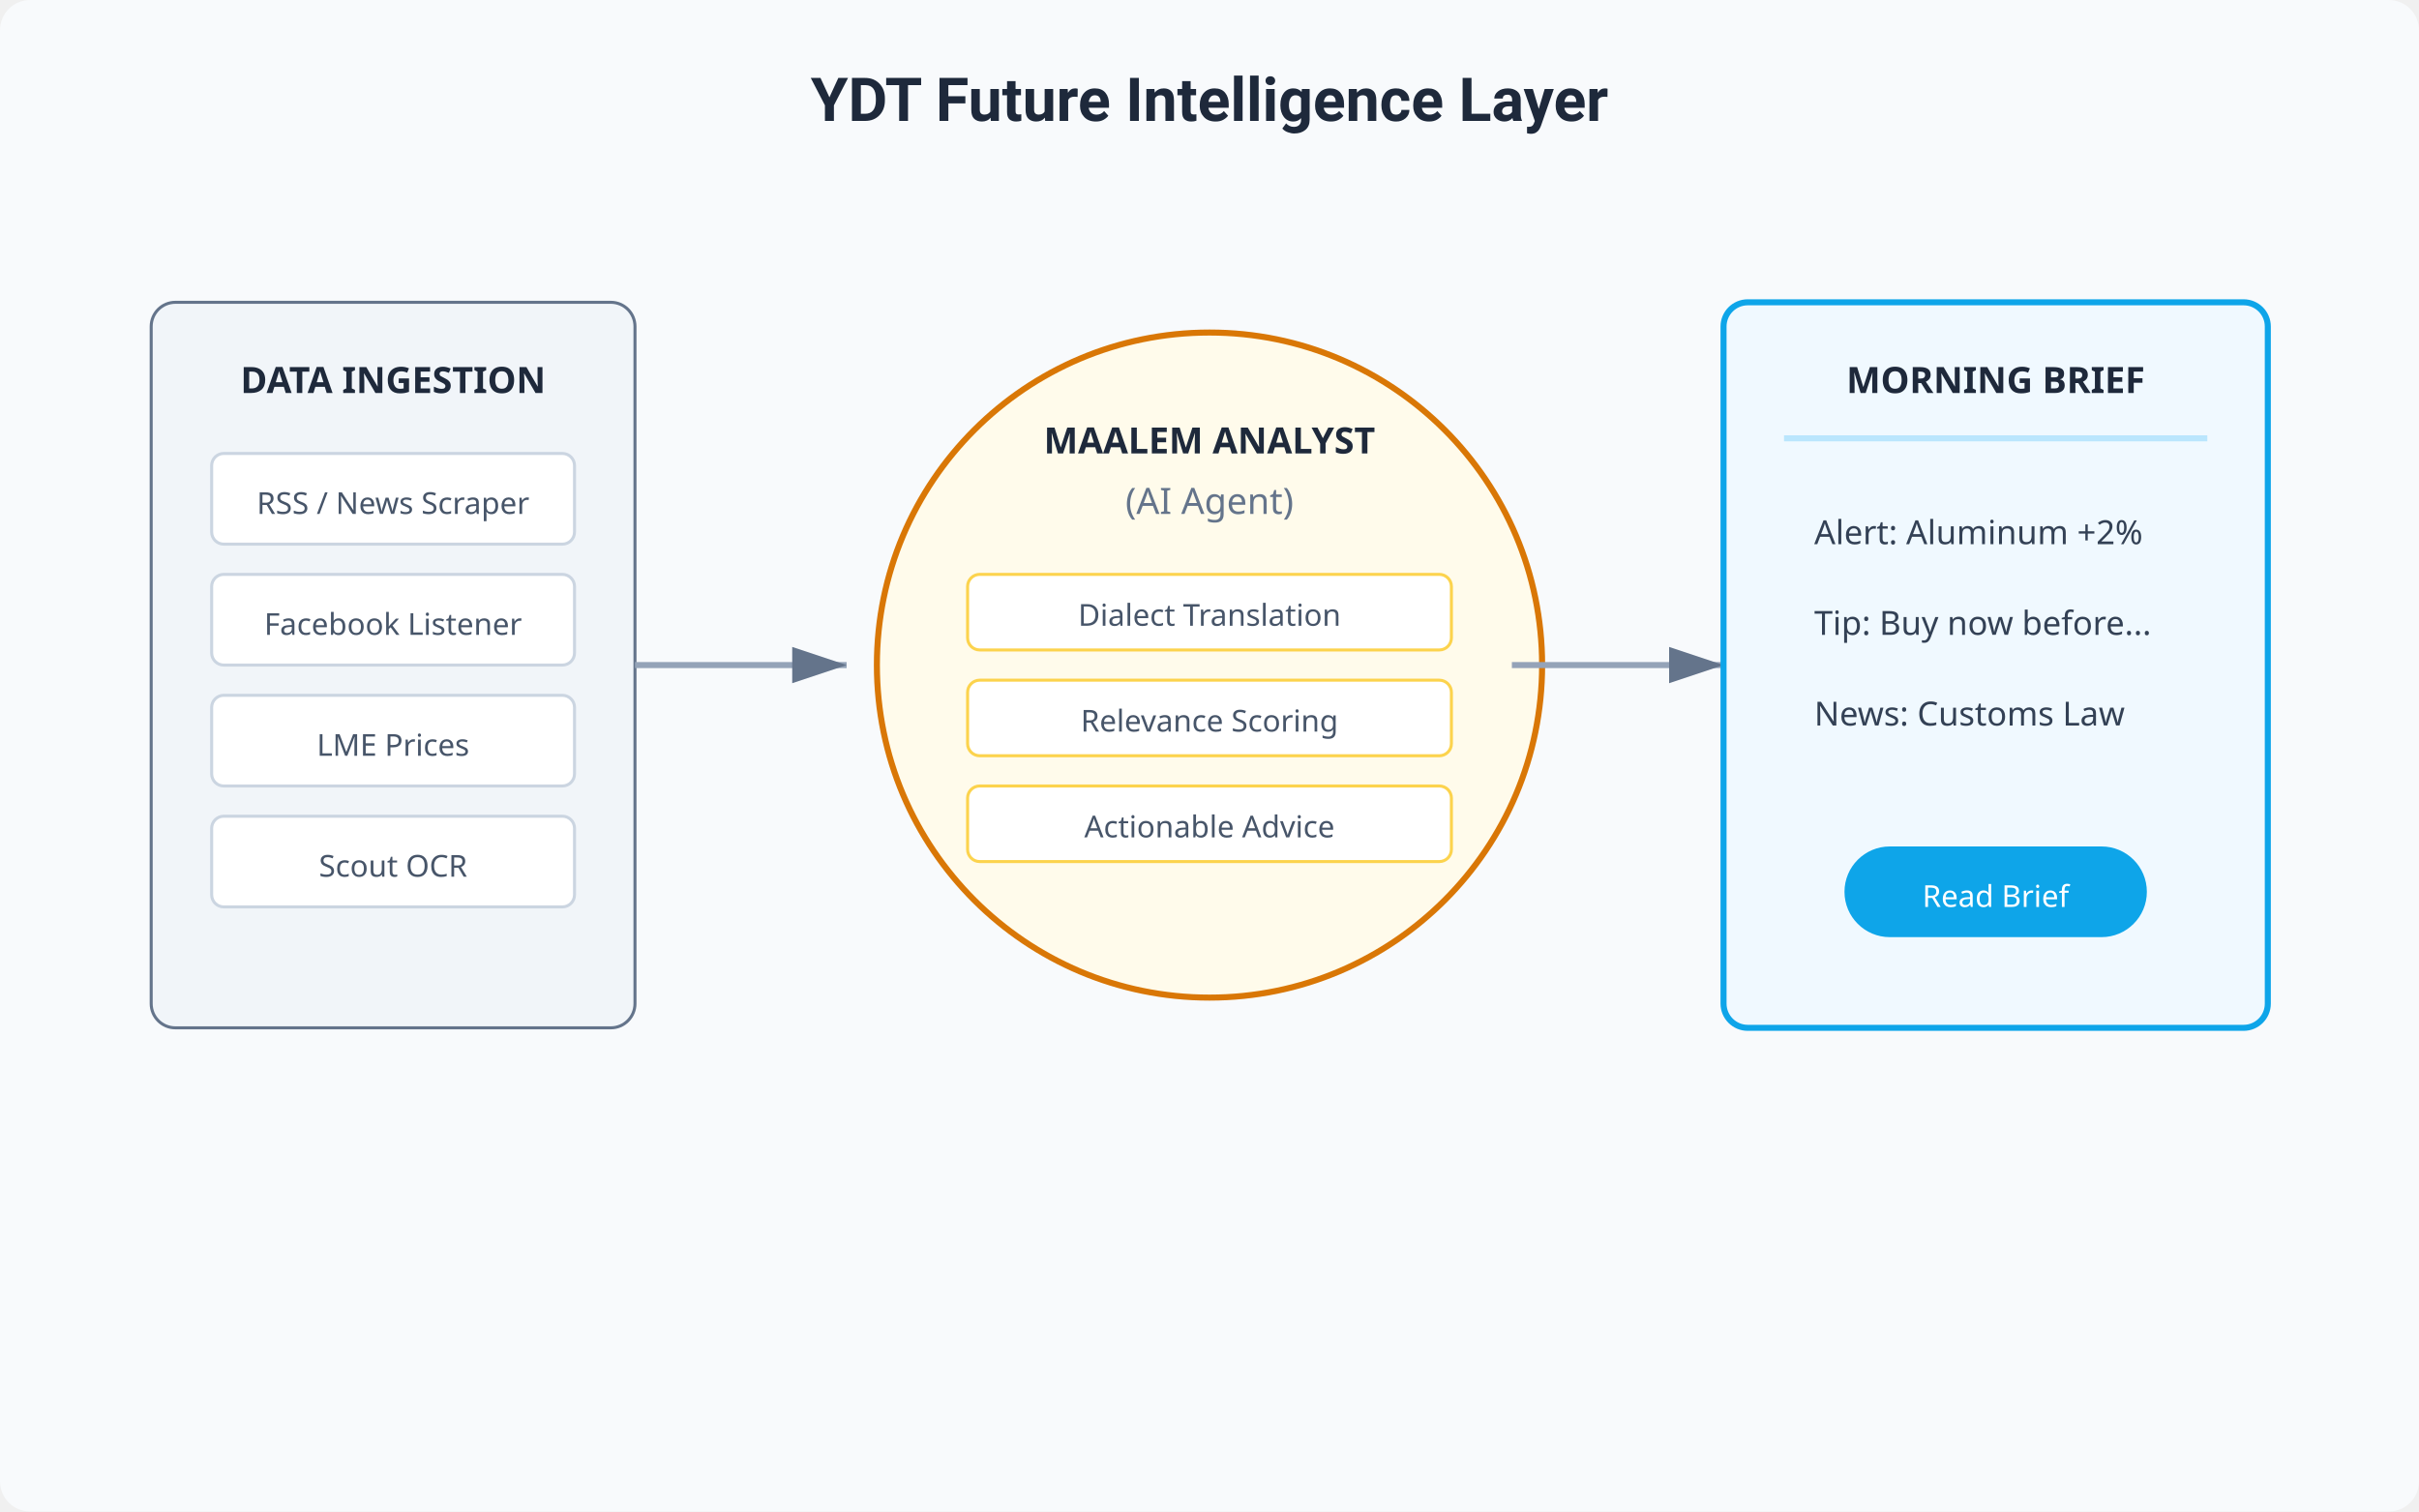
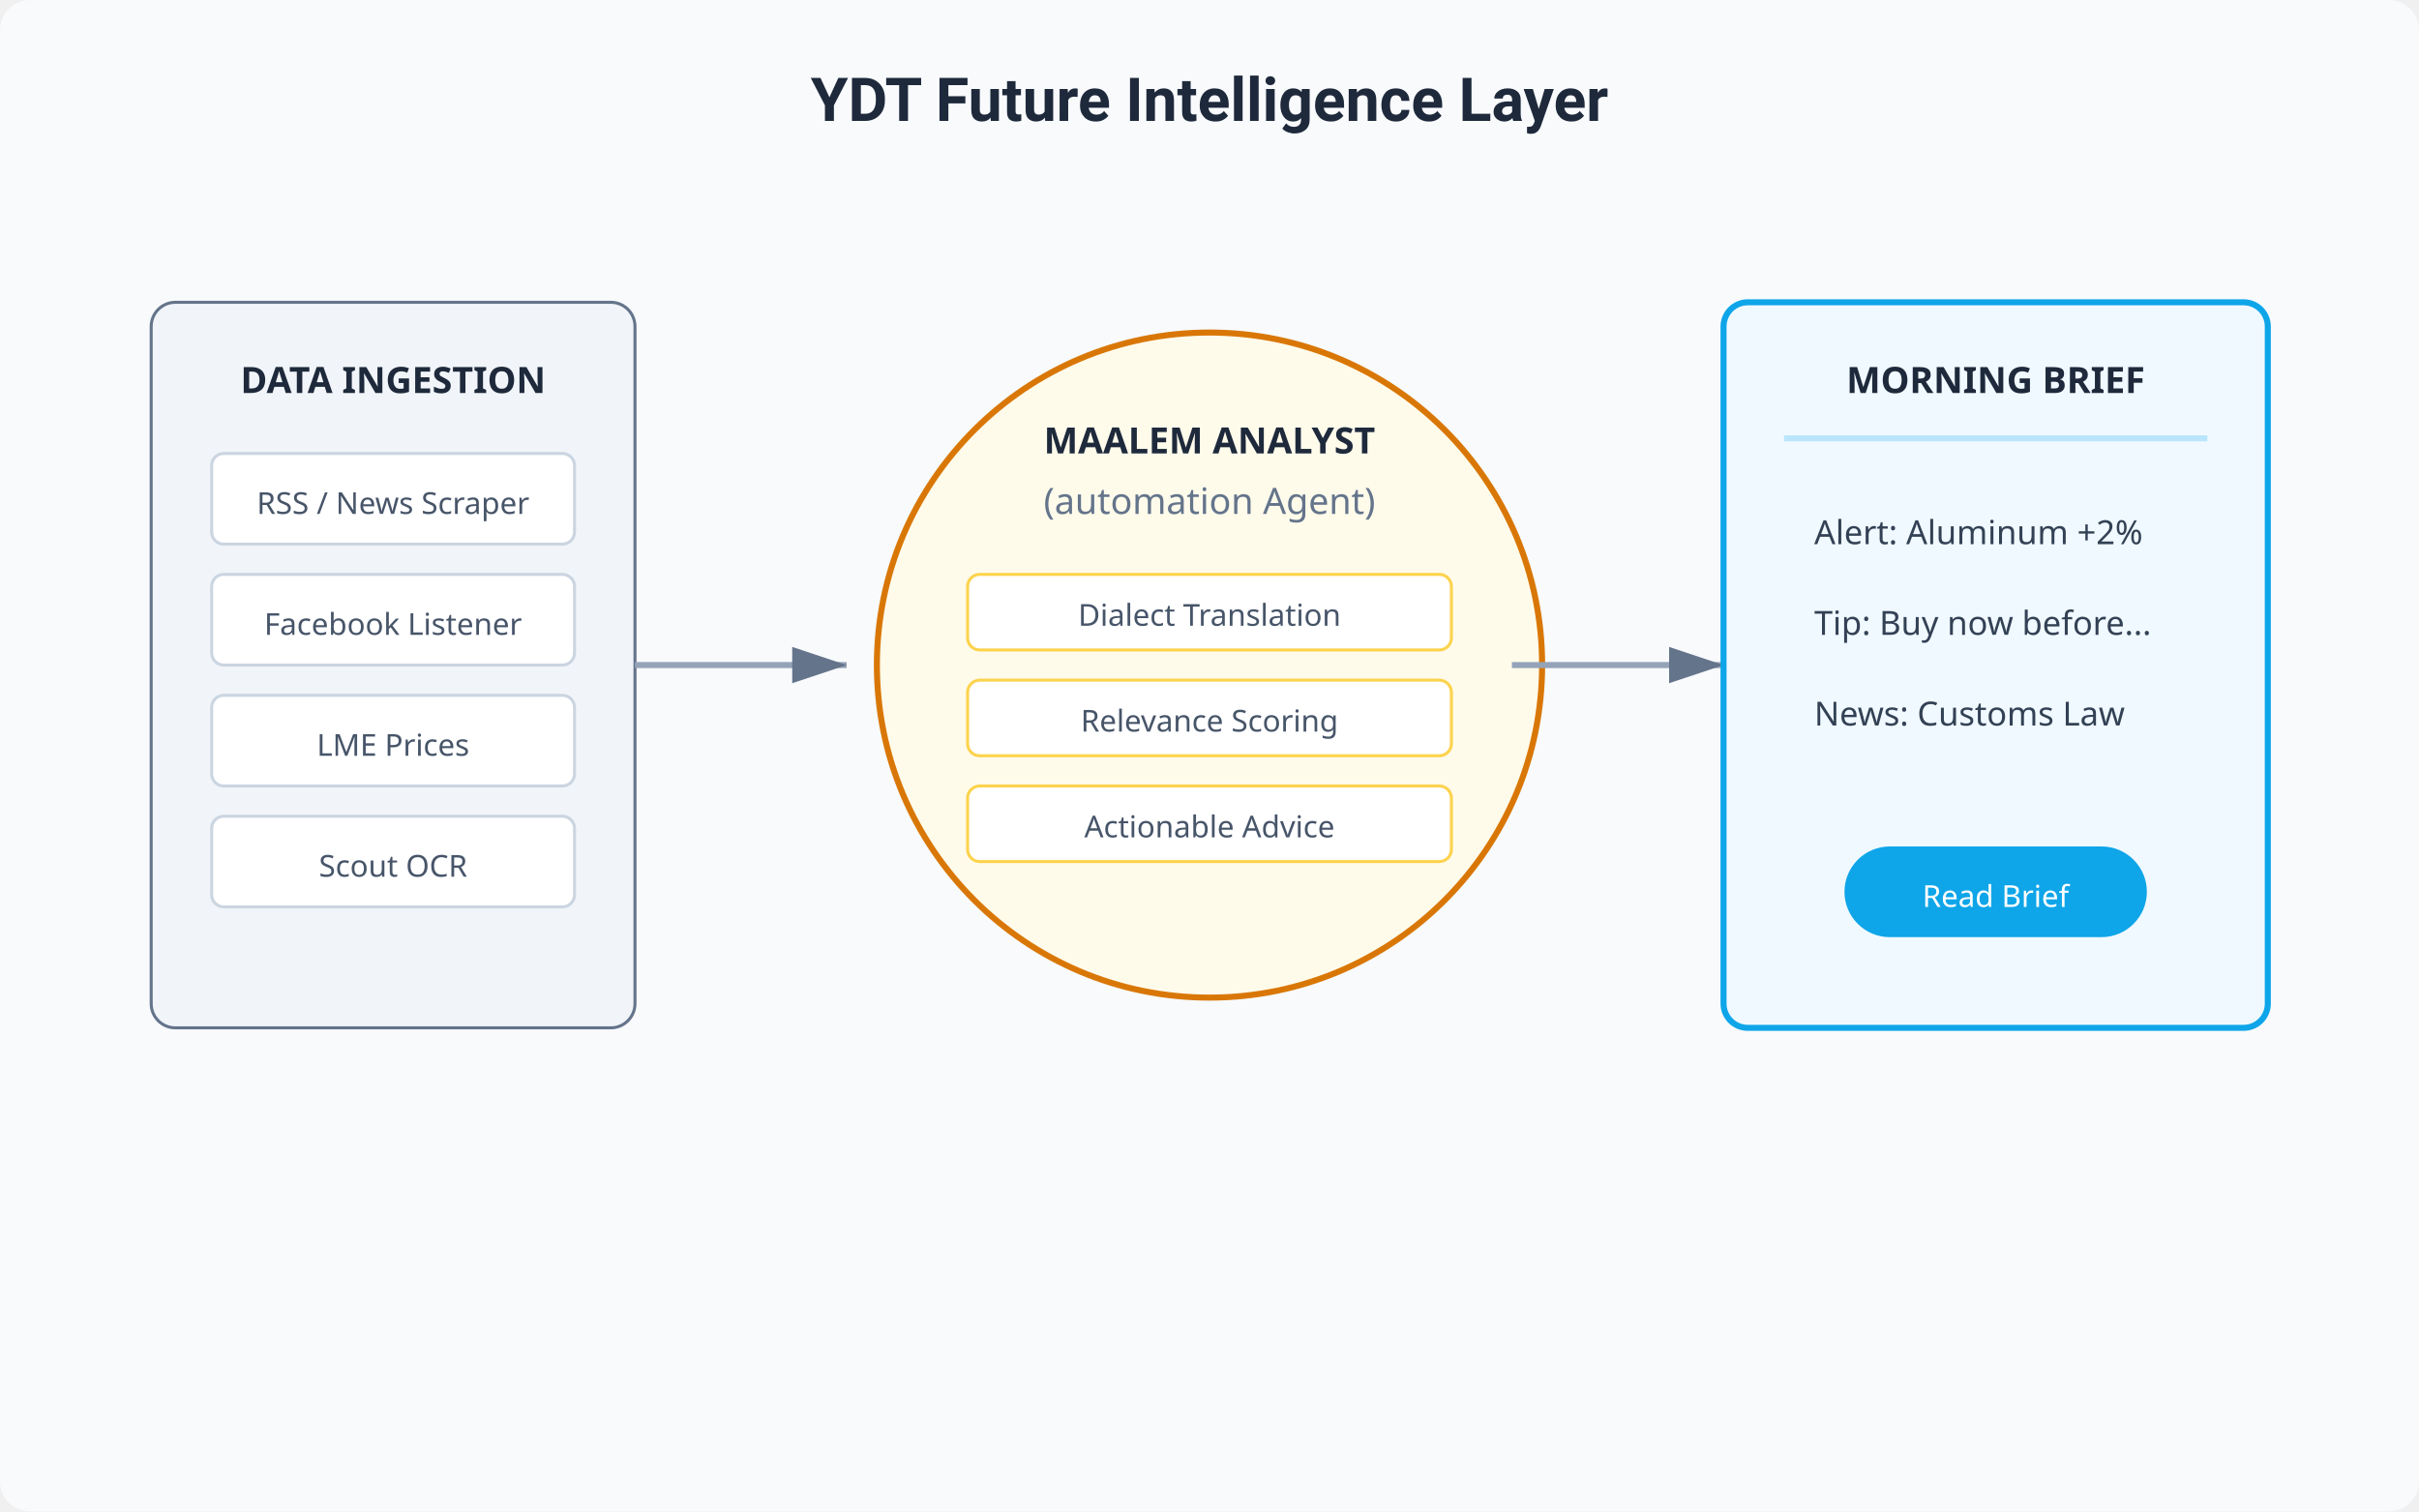
<svg xmlns="http://www.w3.org/2000/svg" viewBox="0 0 800 500">
  <style>
        .title { font-family: -apple-system, BlinkMacSystemFont, 'Segoe UI', Roboto, sans-serif; font-weight: bold; font-size: 20px; fill: #1e293b; }
        .subtitle { font-family: sans-serif; font-size: 12px; fill: #64748b; }
        .box-text { font-family: sans-serif; font-size: 12px; font-weight: 600; fill: #1e293b; text-anchor: middle; }
        .box-sub { font-family: sans-serif; font-size: 10px; fill: #475569; text-anchor: middle; }
        .path { fill: none; stroke: #94a3b8; stroke-width: 2; }
    </style>
  <rect width="100%" height="100%" fill="#f8fafc" rx="10" />
  <defs>
    <marker id="arrow-ydt" markerWidth="10" markerHeight="10" refX="9" refY="3" orient="auto" markerUnits="strokeWidth">
      <path d="M0,0 L0,6 L9,3 z" fill="#64748b" />
    </marker>
  </defs>
  <text x="400" y="40" class="title" text-anchor="middle">YDT Future Intelligence Layer</text>
  <g transform="translate(50, 100)">
    <rect width="160" height="240" fill="#f1f5f9" stroke="#64748b" rx="8" />
    <text x="80" y="30" class="box-text">DATA INGESTION</text>
    <rect x="20" y="50" width="120" height="30" fill="white" stroke="#cbd5e1" rx="4" />
    <text x="80" y="70" class="box-sub">RSS / News Scraper</text>
    <rect x="20" y="90" width="120" height="30" fill="white" stroke="#cbd5e1" rx="4" />
    <text x="80" y="110" class="box-sub">Facebook Listener</text>
    <rect x="20" y="130" width="120" height="30" fill="white" stroke="#cbd5e1" rx="4" />
    <text x="80" y="150" class="box-sub">LME Prices</text>
    <rect x="20" y="170" width="120" height="30" fill="white" stroke="#cbd5e1" rx="4" />
    <text x="80" y="190" class="box-sub">Scout OCR</text>
  </g>
  <line x1="210" y1="220" x2="280" y2="220" stroke="#94a3b8" stroke-width="2" marker-end="url(#arrow-ydt)" />
  <g transform="translate(280, 80)">
    <circle cx="120" cy="140" r="110" fill="#fffbeb" stroke="#d97706" stroke-width="2" />
    <text x="120" y="70" class="box-text" fill="#b45309" font-size="16px">MAALEM ANALYST</text>
-     <text x="120" y="90" class="subtitle" text-anchor="middle">(AI Agent)</text>
+     <text x="120" y="90" class="subtitle" text-anchor="middle">(automation Agent)</text>
    <g transform="translate(40, 110)">
      <rect width="160" height="25" fill="white" stroke="#fcd34d" rx="4" />
      <text x="80" y="17" class="box-sub">Dialect Translation</text>
    </g>
    <g transform="translate(40, 145)">
      <rect width="160" height="25" fill="white" stroke="#fcd34d" rx="4" />
      <text x="80" y="17" class="box-sub">Relevance Scoring</text>
    </g>
    <g transform="translate(40, 180)">
      <rect width="160" height="25" fill="white" stroke="#fcd34d" rx="4" />
      <text x="80" y="17" class="box-sub">Actionable Advice</text>
    </g>
  </g>
  <line x1="500" y1="220" x2="570" y2="220" stroke="#94a3b8" stroke-width="2" marker-end="url(#arrow-ydt)" />
  <g transform="translate(570, 100)">
    <rect width="180" height="240" fill="#f0f9ff" stroke="#0ea5e9" stroke-width="2" rx="8" />
    <text x="90" y="30" class="box-text" fill="#0284c7">MORNING BRIEF</text>
    <line x1="20" y1="45" x2="160" y2="45" stroke="#bae6fd" stroke-width="2" />
    <text x="30" y="80" font-family="sans-serif" font-size="11" fill="#334155">Alert: Aluminum +2%</text>
    <text x="30" y="110" font-family="sans-serif" font-size="11" fill="#334155">Tip: Buy now before...</text>
    <text x="30" y="140" font-family="sans-serif" font-size="11" fill="#334155">News: Customs Law</text>
    <rect x="40" y="180" width="100" height="30" fill="#0ea5e9" rx="15" />
    <text x="90" y="200" font-family="sans-serif" font-size="10" fill="white" text-anchor="middle">Read Brief</text>
  </g>
</svg>
